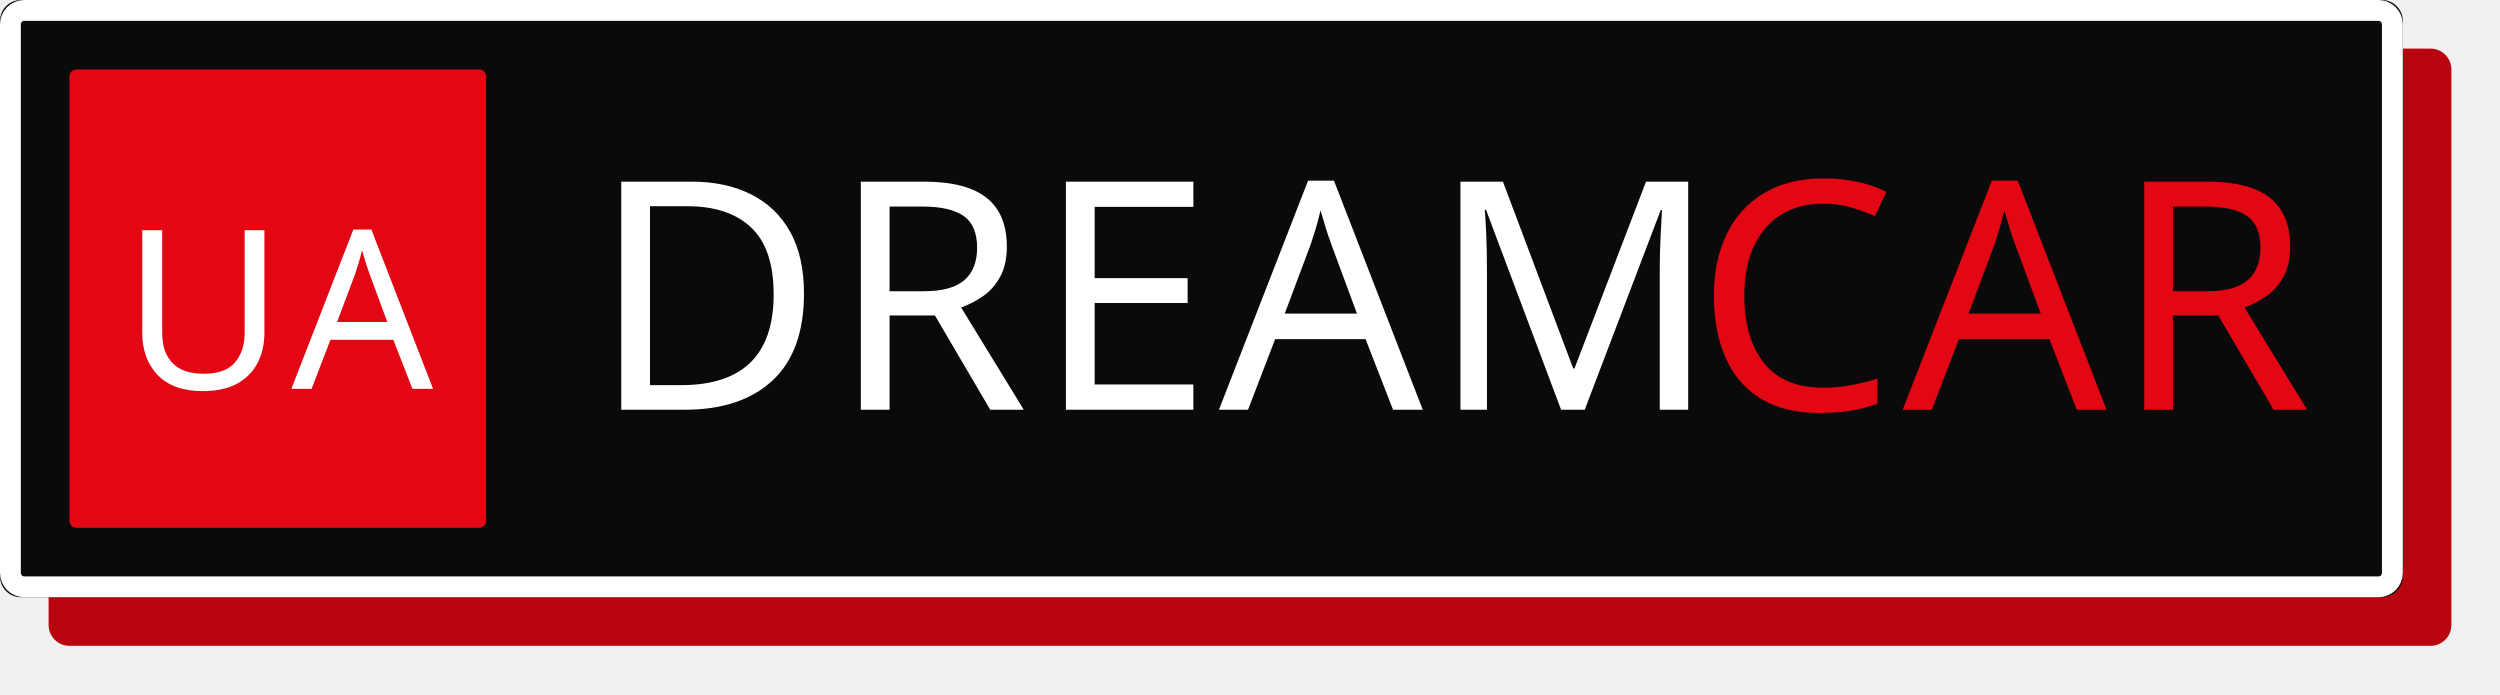
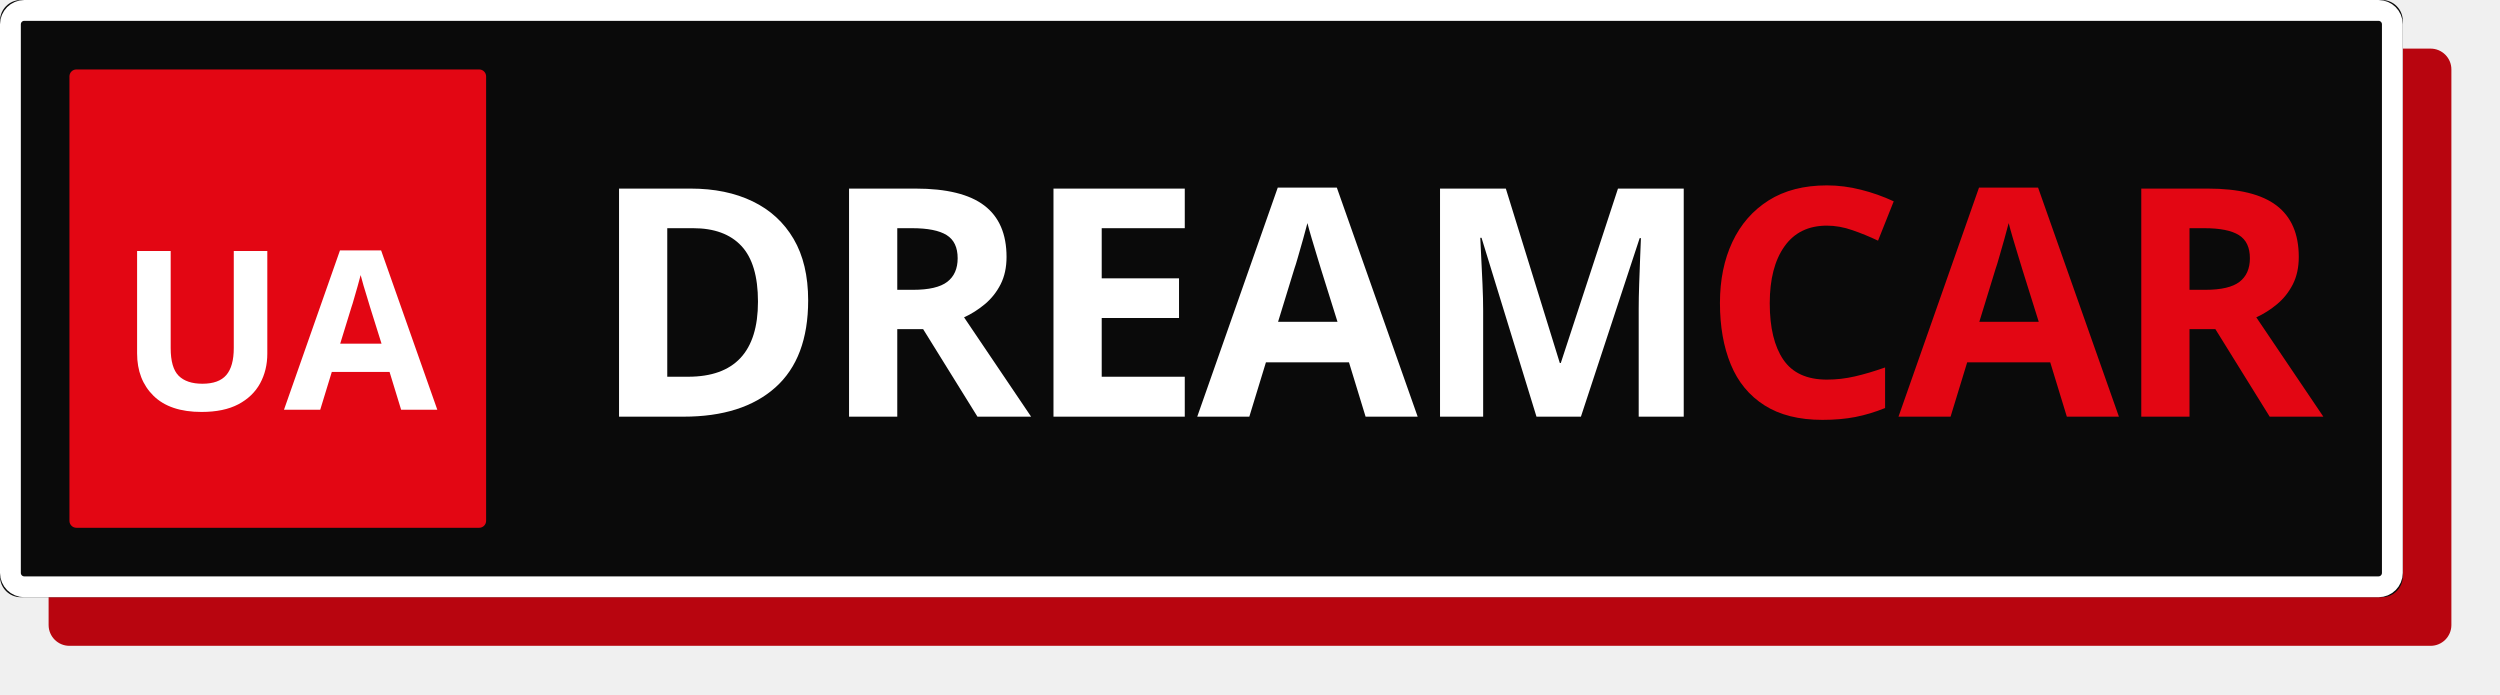
<svg xmlns="http://www.w3.org/2000/svg" viewBox="0 0 720 200" width="720" height="200" role="img" aria-label="DreamCar Racing Plate">
  <defs>
    <style>
      .plate-bg { fill: #0A0A0A; }
      .plate-frame { fill: none; stroke: #FFFFFF; stroke-width: 6; }
      .plate-shadow { fill: #B8050F; }
      .ua-tag-bg { fill: #E30613; }
-       .ua-text { font-family: 'Archivo Black', 'Arial Black', sans-serif; font-size: 64px; fill: #FFFFFF; letter-spacing: 0.04em; }
-       .brand-text { font-family: 'Archivo Black', 'Arial Black', sans-serif; font-size: 92px; letter-spacing: 0.02em; }
+       .heavy { font-family: "Archivo Black", "Arial Black", "Helvetica Neue Black", "Liberation Sans Bold", "DejaVu Sans Bold", sans-serif; font-weight: 900; }
+       .ua-text { font-size: 64px; fill: #FFFFFF; letter-spacing: 0; }
+       .brand-text { font-size: 92px; letter-spacing: -0.02em; }
      .brand-white { fill: #FFFFFF; }
      .brand-red { fill: #E30613; }
    </style>
  </defs>
  <rect class="plate-shadow" x="14" y="14" width="692" height="172" rx="6" />
  <rect class="plate-bg" x="0" y="0" width="692" height="172" rx="6" />
  <rect class="plate-frame" x="3" y="3" width="686" height="166" rx="4" />
  <rect class="ua-tag-bg" x="20" y="20" width="120" height="132" rx="2" />
-   <text x="80" y="112" text-anchor="middle" class="ua-text">UA</text>
-   <text x="170" y="118" class="brand-text brand-white">DREAM</text>
-   <text x="488" y="118" class="brand-text brand-red">CAR</text>
+   <text x="80" y="118" text-anchor="middle" class="heavy ua-text" textLength="80" lengthAdjust="spacingAndGlyphs">UA</text>
+   <text x="170" y="120" class="heavy brand-text brand-white" textLength="310" lengthAdjust="spacingAndGlyphs">DREAM</text>
+   <text x="490" y="120" class="heavy brand-text brand-red" textLength="180" lengthAdjust="spacingAndGlyphs">CAR</text>
</svg>
